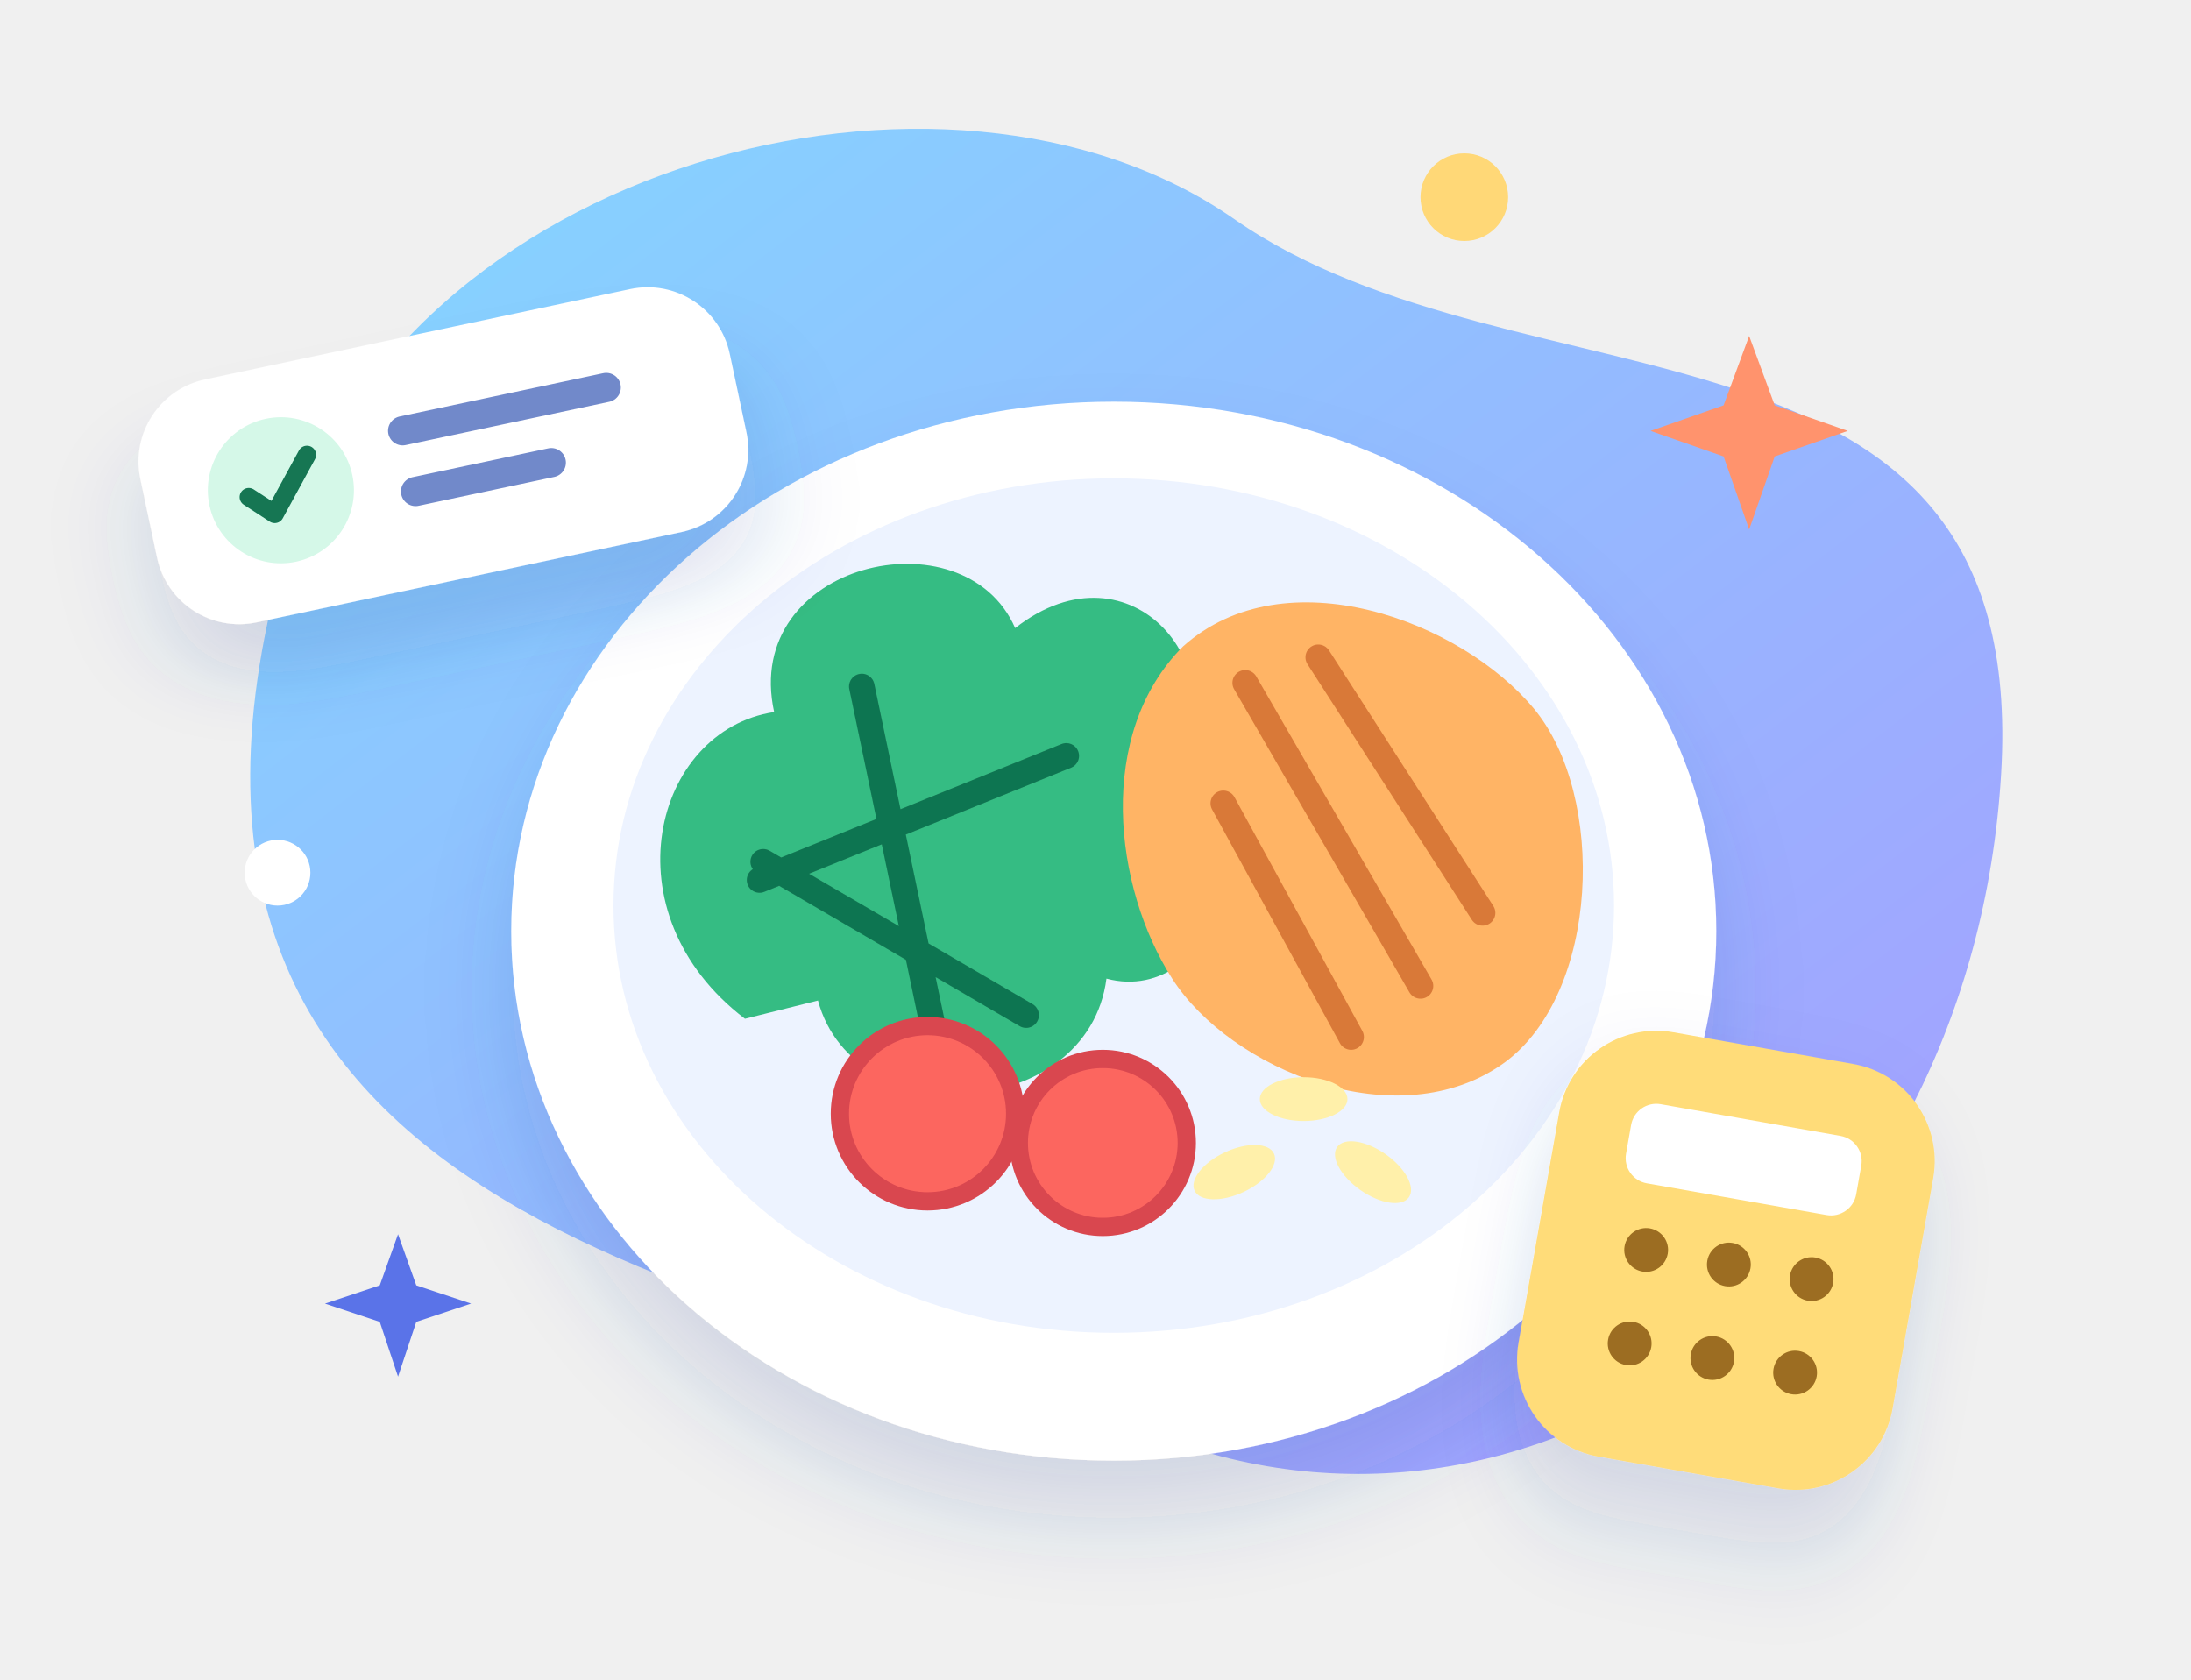
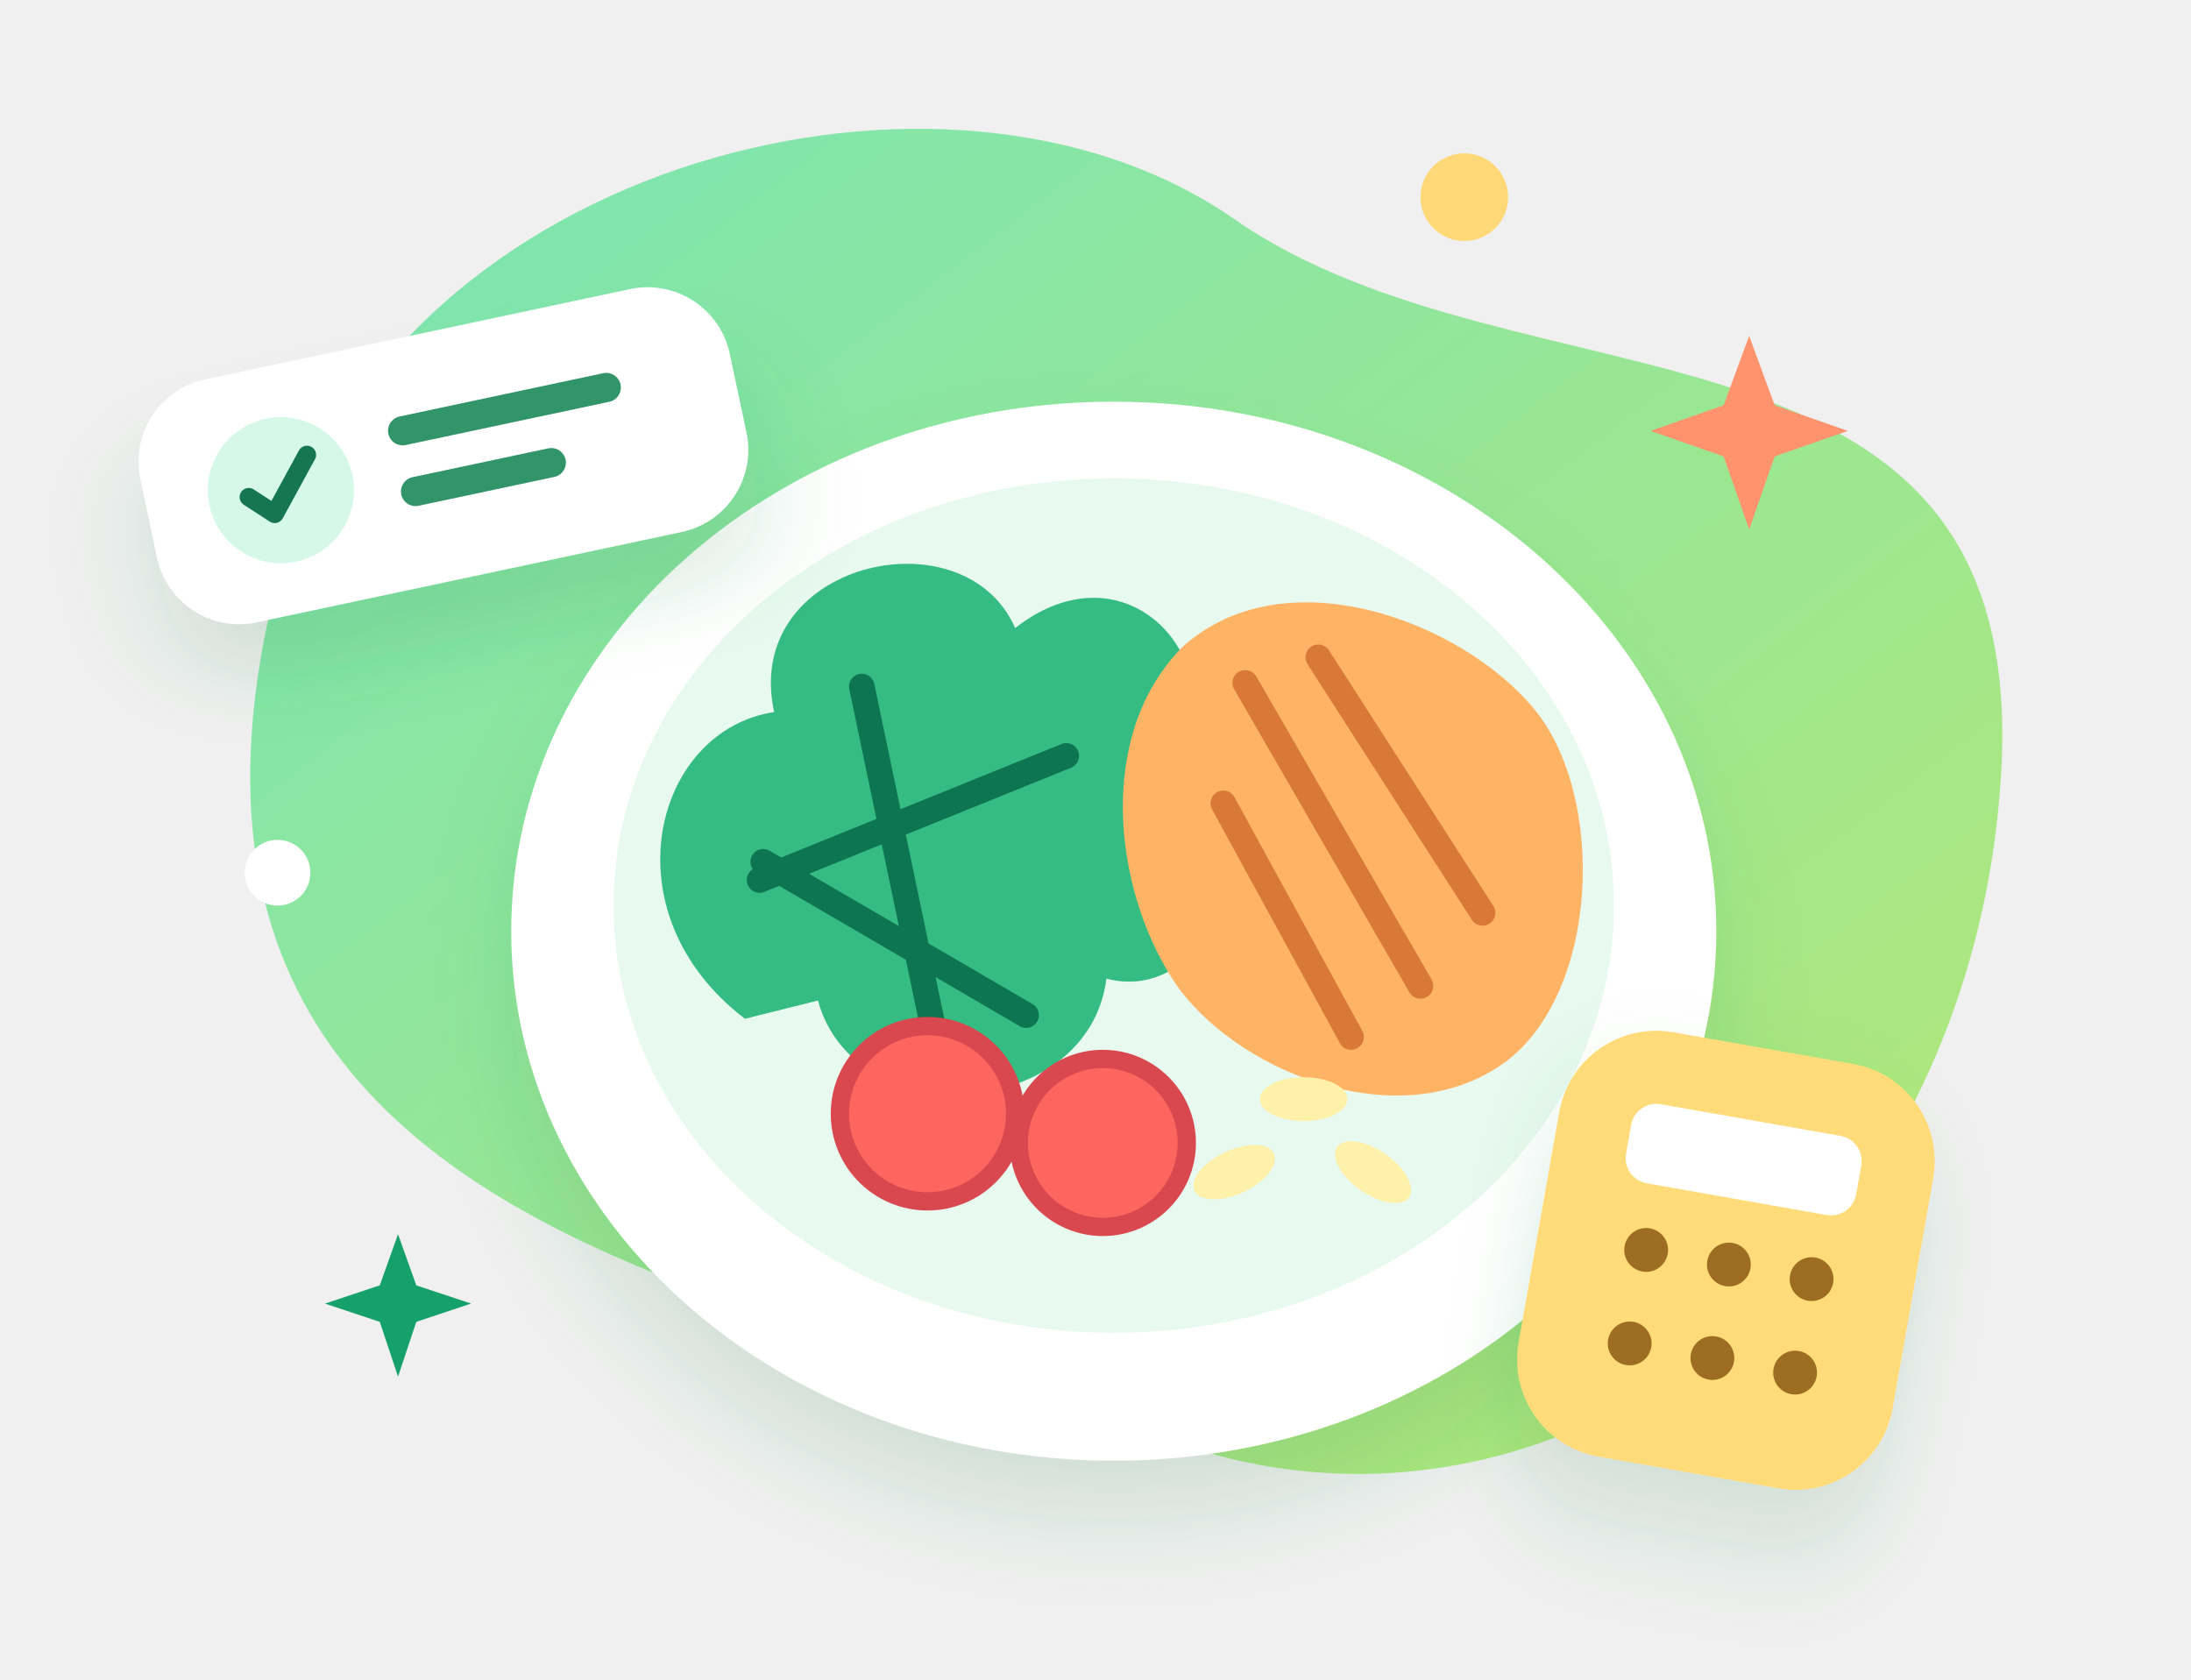
<svg xmlns="http://www.w3.org/2000/svg" viewBox="0 0 600 460" fill="none">
  <defs>
    <linearGradient id="b" x2="1" y2="1">
-       <stop stop-color="#83D7FF" />
-       <stop offset="1" stop-color="#A79BFF" />
+       <stop stop-color="#79E5B4" />
+       <stop offset="1" stop-color="#B7E875" />
    </linearGradient>
    <filter id="s" x="-50%" y="-50%" width="200%" height="200%">
-       <feDropShadow dx="0" dy="16" stdDeviation="12" flood-color="#304B9F" flood-opacity=".16" />
+       <feDropShadow dx="0" dy="16" stdDeviation="12" flood-color="#248356" flood-opacity=".16" />
    </filter>
  </defs>
  <path d="M79 148C110 45 259 5 338 60S556 79 548 212s-121 222-229 182S22 340 79 148Z" fill="url(#b)" />
  <g filter="url(#s)">
    <ellipse cx="305" cy="255" rx="165" ry="145" fill="white" />
-     <ellipse cx="305" cy="248" rx="137" ry="117" fill="#EDF3FF" />
+     <ellipse cx="305" cy="248" rx="137" ry="117" fill="#E8F9EF" />
    <path d="M204 279c-38-29-25-79 8-84-9-41 52-55 66-23 32-25 62 12 43 39 31 13 12 65-18 57-5 39-69 43-79 6Z" fill="#36BC83" />
    <path d="m209 236 72 42m-45-90 23 110m-51-57 84-34" stroke="#117451" stroke-width="7" stroke-linecap="round" />
    <path d="M324 177c28-25 76-7 96 17s18 78-8 97c-29 21-75 2-91-23s-21-67 3-91" fill="#FFB465" />
    <path d="m341 187 48 83m-28-90 45 70m-71-30 35 64" stroke="#D97938" stroke-width="7" stroke-linecap="round" />
    <g fill="#FC665F" stroke="#D9464F" stroke-width="5">
      <circle cx="254" cy="305" r="24" />
      <circle cx="302" cy="313" r="23" />
    </g>
    <g fill="#FFF0AA">
      <ellipse cx="338" cy="321" rx="12" ry="6" transform="rotate(-25 338 321)" />
      <ellipse cx="357" cy="301" rx="12" ry="6" />
      <ellipse cx="376" cy="321" rx="12" ry="6" transform="rotate(35 376 321)" />
    </g>
  </g>
  <g transform="rotate(-12 121 130)" filter="url(#s)">
    <rect x="40" y="91" width="165" height="68" rx="23" fill="#fff" />
    <circle cx="77" cy="125" r="20" fill="#D5F8E8" />
    <path d="m68 125 6 6 12-14" stroke="#137653" stroke-width="5" stroke-linecap="round" stroke-linejoin="round" />
-     <path d="M113 116h57m-57 17h38" stroke="#7189CA" stroke-width="8" stroke-linecap="round" />
+     <path d="M113 116h57m-57 17h38" stroke="#33956A" stroke-width="8" stroke-linecap="round" />
  </g>
  <g transform="rotate(10 472 343)" filter="url(#s)">
    <rect x="421" y="286" width="104" height="118" rx="27" fill="#FFDC79" />
    <rect x="441" y="306" width="64" height="22" rx="7" fill="#fff" />
    <g fill="#9C6D20">
      <circle cx="451" cy="346" r="6" />
      <circle cx="474" cy="346" r="6" />
      <circle cx="497" cy="346" r="6" />
      <circle cx="451" cy="372" r="6" />
      <circle cx="474" cy="372" r="6" />
      <circle cx="497" cy="372" r="6" />
    </g>
  </g>
  <path d="m479 92 7 19 20 7-20 7-7 20-7-20-20-7 20-7Z" fill="#FF936D" />
-   <path d="m109 338 5 14 15 5-15 5-5 15-5-15-15-5 15-5Z" fill="#5A73E8" />
+   <path d="m109 338 5 14 15 5-15 5-5 15-5-15-15-5 15-5Z" fill="#16A06A" />
  <circle cx="401" cy="54" r="12" fill="#FFD877" />
  <circle cx="76" cy="239" r="9" fill="#fff" />
</svg>
